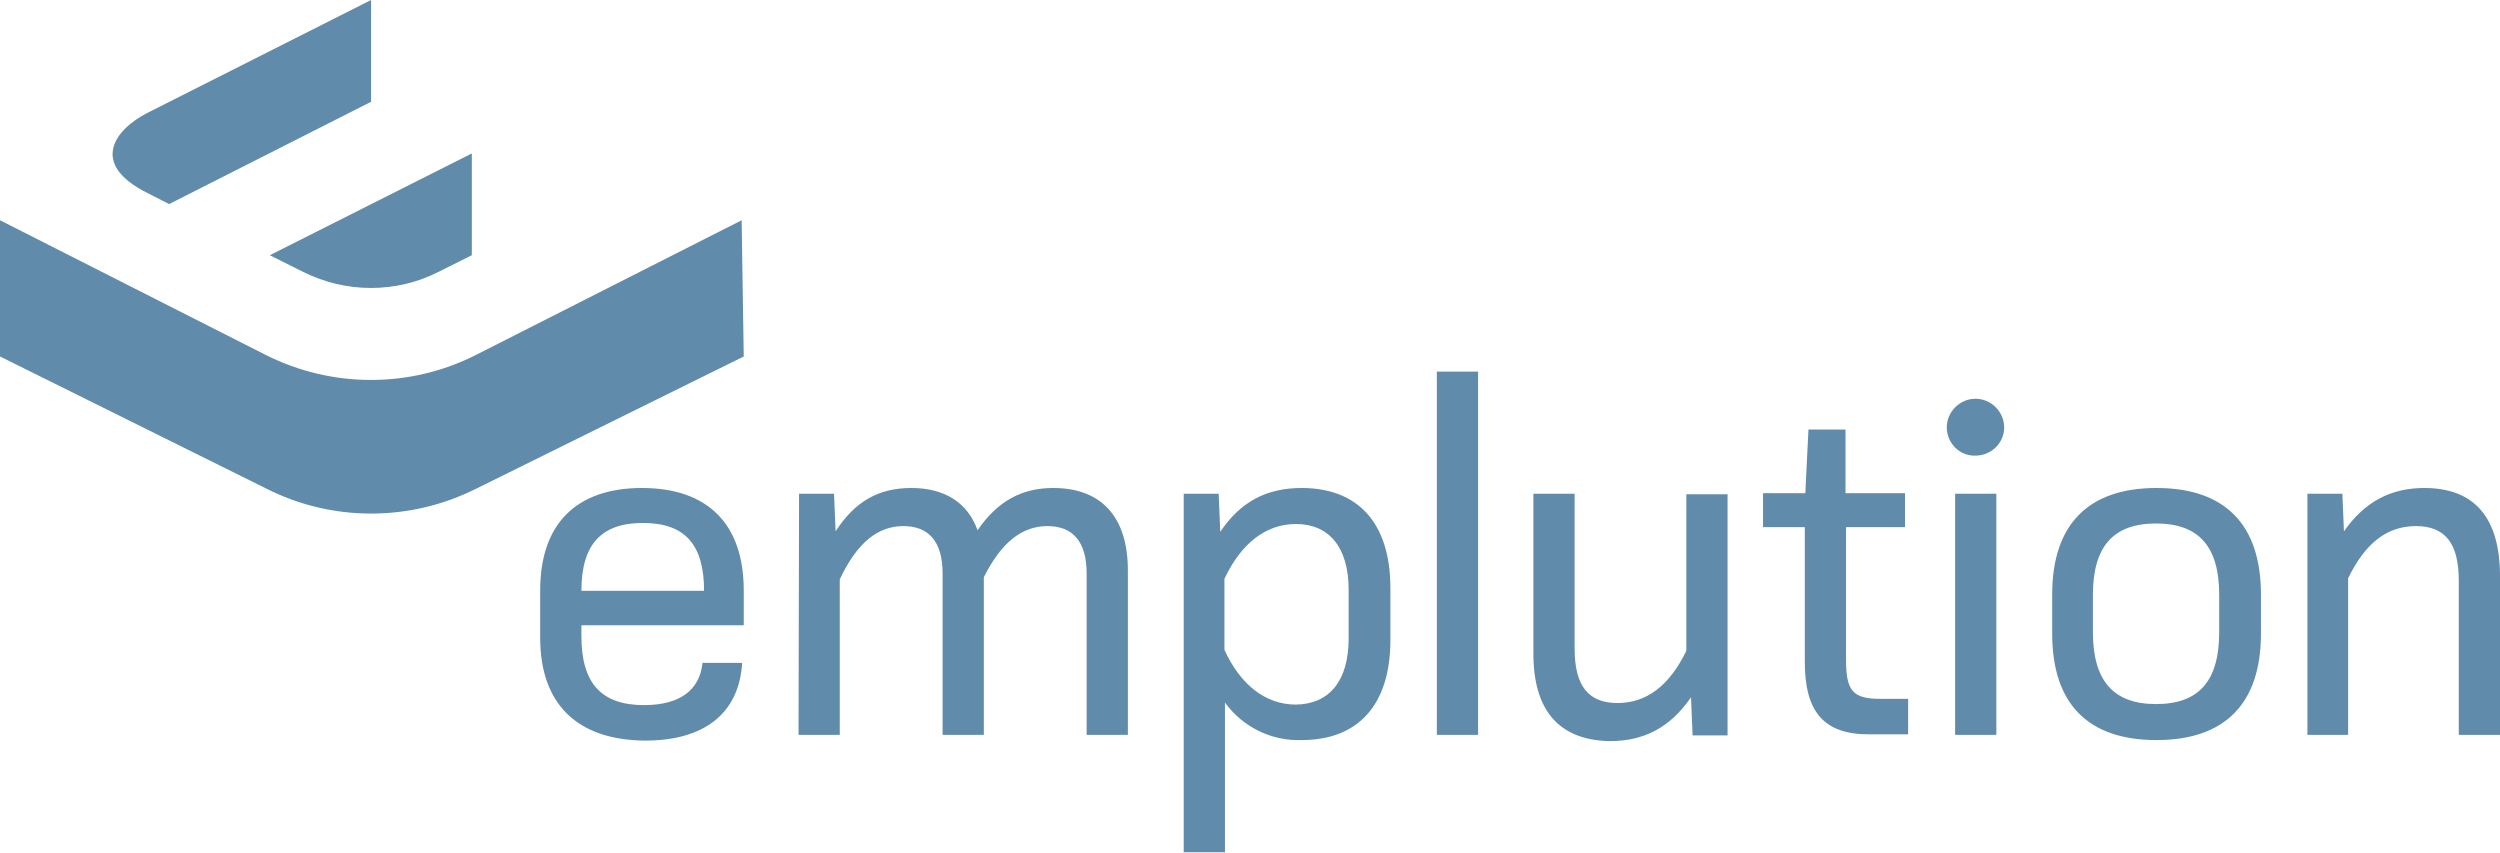
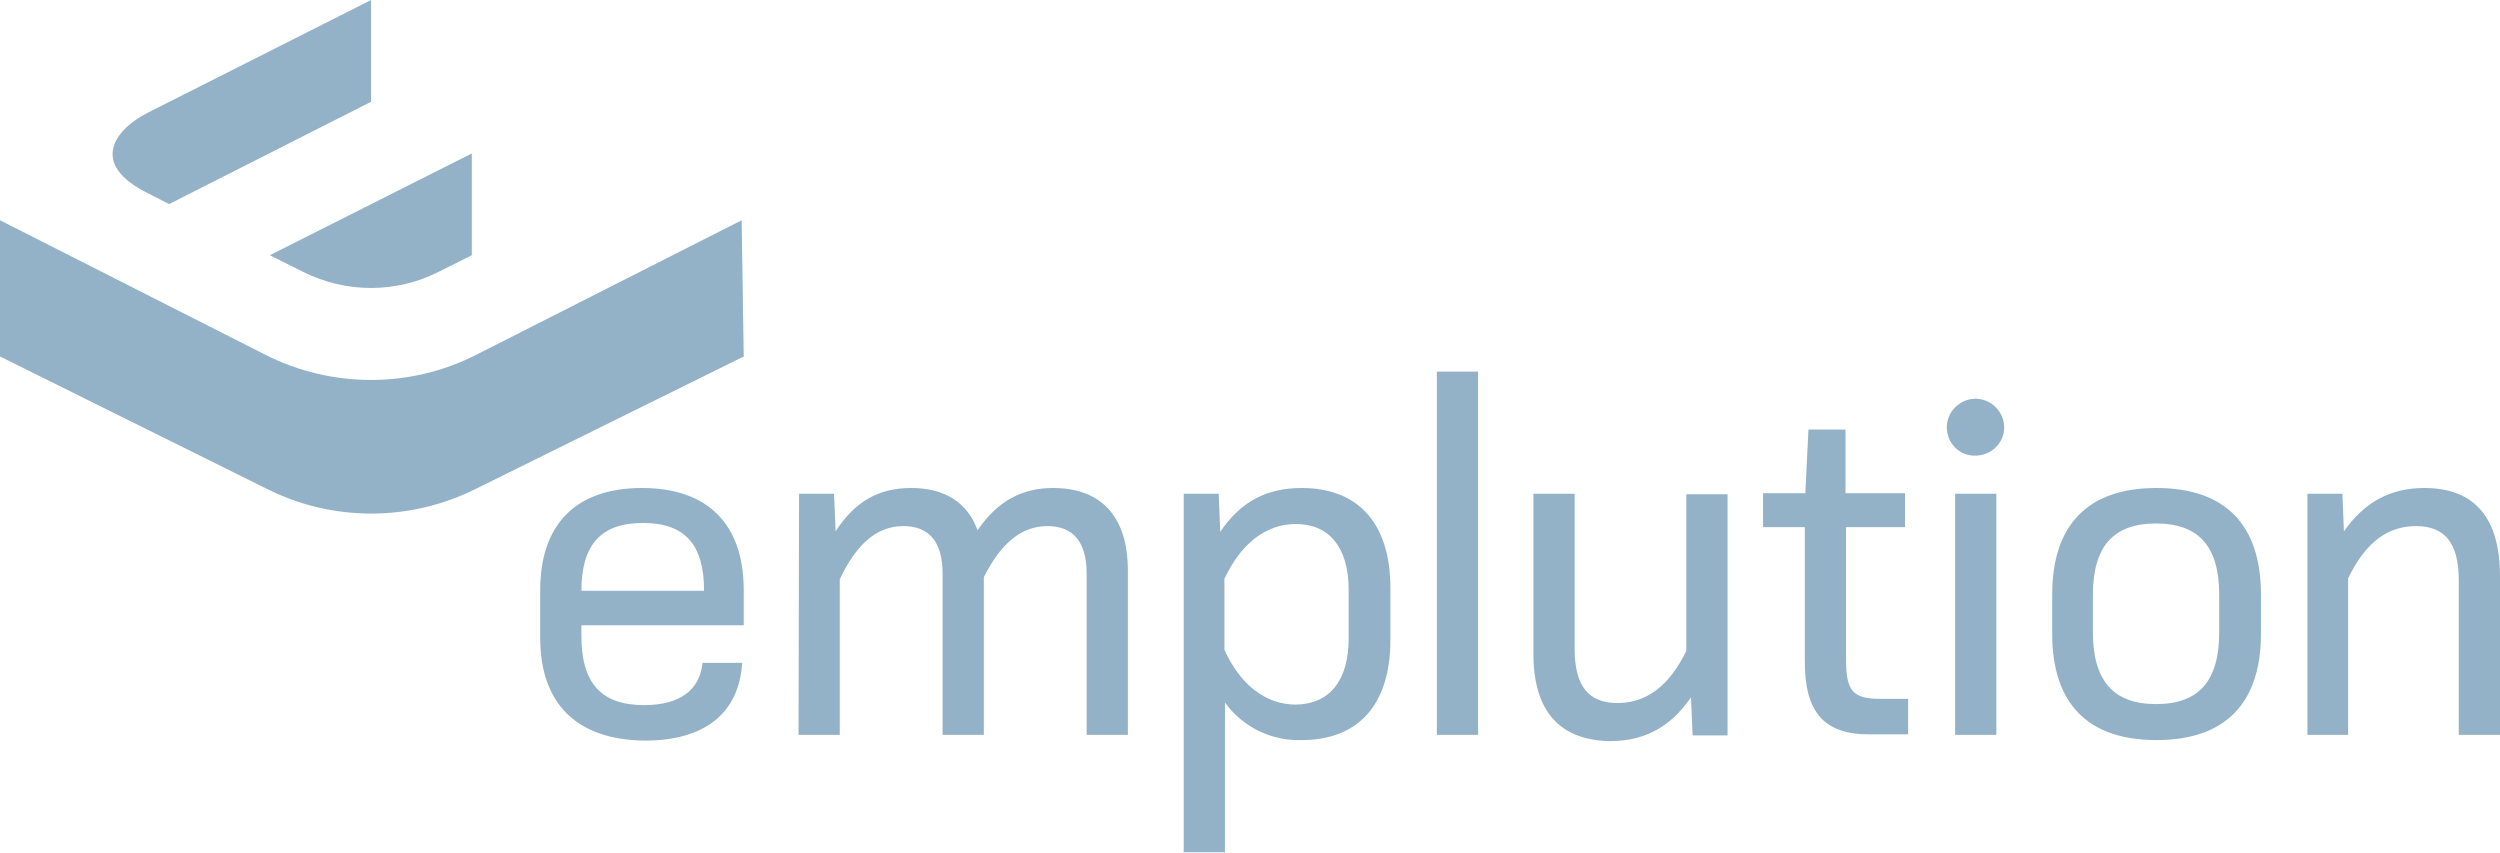
<svg xmlns="http://www.w3.org/2000/svg" version="1.1" id="LOGO" x="0px" y="0px" viewBox="0 0 479 163.4" style="enable-background:new 0 0 479 163.4;" xml:space="preserve">
  <style type="text/css">
- 	.st0{fill:#608bab;}
+ 	.st0{fill:#93b2c8;}
</style>
  <path class="st0" d="M32.4,39.1l38.7-19.6V0L28.3,21.6C22,24.8,17,31.4,28.3,37L32.4,39.1z M51.7,48.9l6.4,3.2  c8.2,4.1,17.8,4.1,25.9,0l6.4-3.2V29.4L51.7,48.9z M142.5,68.3L91.3,93.6c-12.7,6.4-27.7,6.4-40.3,0L0,68.3V42.2L50.9,68  c12.7,6.4,27.7,6.4,40.3,0l50.9-25.8L142.5,68.3z M103.5,122.2v-9.1c0-12.7,6.9-19.6,19.5-19.6s19.5,6.9,19.5,19.6v6.7h-31.1v2.1  c0,9,3.8,13.2,12,13.2c7,0,10.7-3,11.2-8.1h7.6c-0.6,9.9-7.5,14.9-18.6,14.9C110.6,141.8,103.5,134.9,103.5,122.2z M134.9,113.2  c0-8.9-3.7-13-11.7-13s-11.8,4.1-11.8,13H134.9z M153.1,94.6h6.7l0.3,7.2c3.7-5.7,8.2-8.3,14.5-8.3c6.4,0,10.8,2.8,12.7,8.1  c3.9-5.7,8.6-8.1,14.5-8.1c9.2,0,14.3,5.5,14.3,15.8v31.5h-7.9v-30.9c0-6.2-2.7-9.1-7.5-9.1s-8.8,3-12.2,9.8v30.2h-7.9v-30.9  c0-6.2-2.7-9.1-7.5-9.1s-8.8,3-12.2,10.2v29.8H153L153.1,94.6L153.1,94.6z M226.8,94.6h6.7l0.3,7.3c3.9-5.8,8.9-8.4,15.6-8.4  c10.7,0,17,6.6,17,19.2v9.9c0,12.6-6.3,19.2-17,19.2c-5.8,0.2-11.3-2.5-14.7-7.2v28.7h-7.9L226.8,94.6z M258.4,122.3V113  c0-8.2-3.8-12.6-10.1-12.6c-5.9,0-10.6,3.9-13.7,10.5v13.6c3,6.6,7.8,10.5,13.7,10.5C254.6,134.9,258.4,130.6,258.4,122.3  L258.4,122.3z M275.3,71.2h7.9v69.6h-7.9V71.2z M293.8,124.9V94.6h7.9v29.7c0,7.2,2.7,10.4,8.2,10.4s9.9-3.2,13.2-10v-30h7.9v46.2  h-6.7l-0.3-7.3c-4,5.8-9,8.4-15.6,8.4C298.6,141.8,293.7,136,293.8,124.9L293.8,124.9z M345.8,126.4V101h-8v-6.5h8.1l0.6-12.2h7.1  v12.2H365v6.5h-11.3v25.4c0,6,1.3,7.5,6.6,7.5h5.3v6.8h-7.2C349.5,140.8,345.7,136.5,345.8,126.4L345.8,126.4z M374.6,94.6h7.9v46.2  h-7.9V94.6z M378.5,76.4c3,0,5.5,2.5,5.5,5.5s-2.5,5.4-5.5,5.4c-3,0.1-5.4-2.3-5.5-5.3v-0.1C373,78.9,375.5,76.4,378.5,76.4  L378.5,76.4L378.5,76.4z M393.2,121.4v-7.5c0-13.4,6.9-20.4,20-20.4s20,7,20,20.4v7.5c0,13.4-6.9,20.4-20,20.4  S393.2,134.9,393.2,121.4L393.2,121.4z M425.2,121.1V114c0-9.3-3.9-13.7-12.1-13.7S401,104.7,401,114v7.1c0,9.3,3.9,13.8,12.1,13.8  S425.2,130.5,425.2,121.1L425.2,121.1z M442.1,94.6h6.7l0.3,7.2c4-5.7,9-8.3,15.4-8.3c9.7,0,14.5,5.8,14.5,16.9v30.4h-7.9v-29.6  c0-7.2-2.7-10.4-8.2-10.4s-9.7,3.2-13,10v30h-7.8V94.6z" />
</svg>
